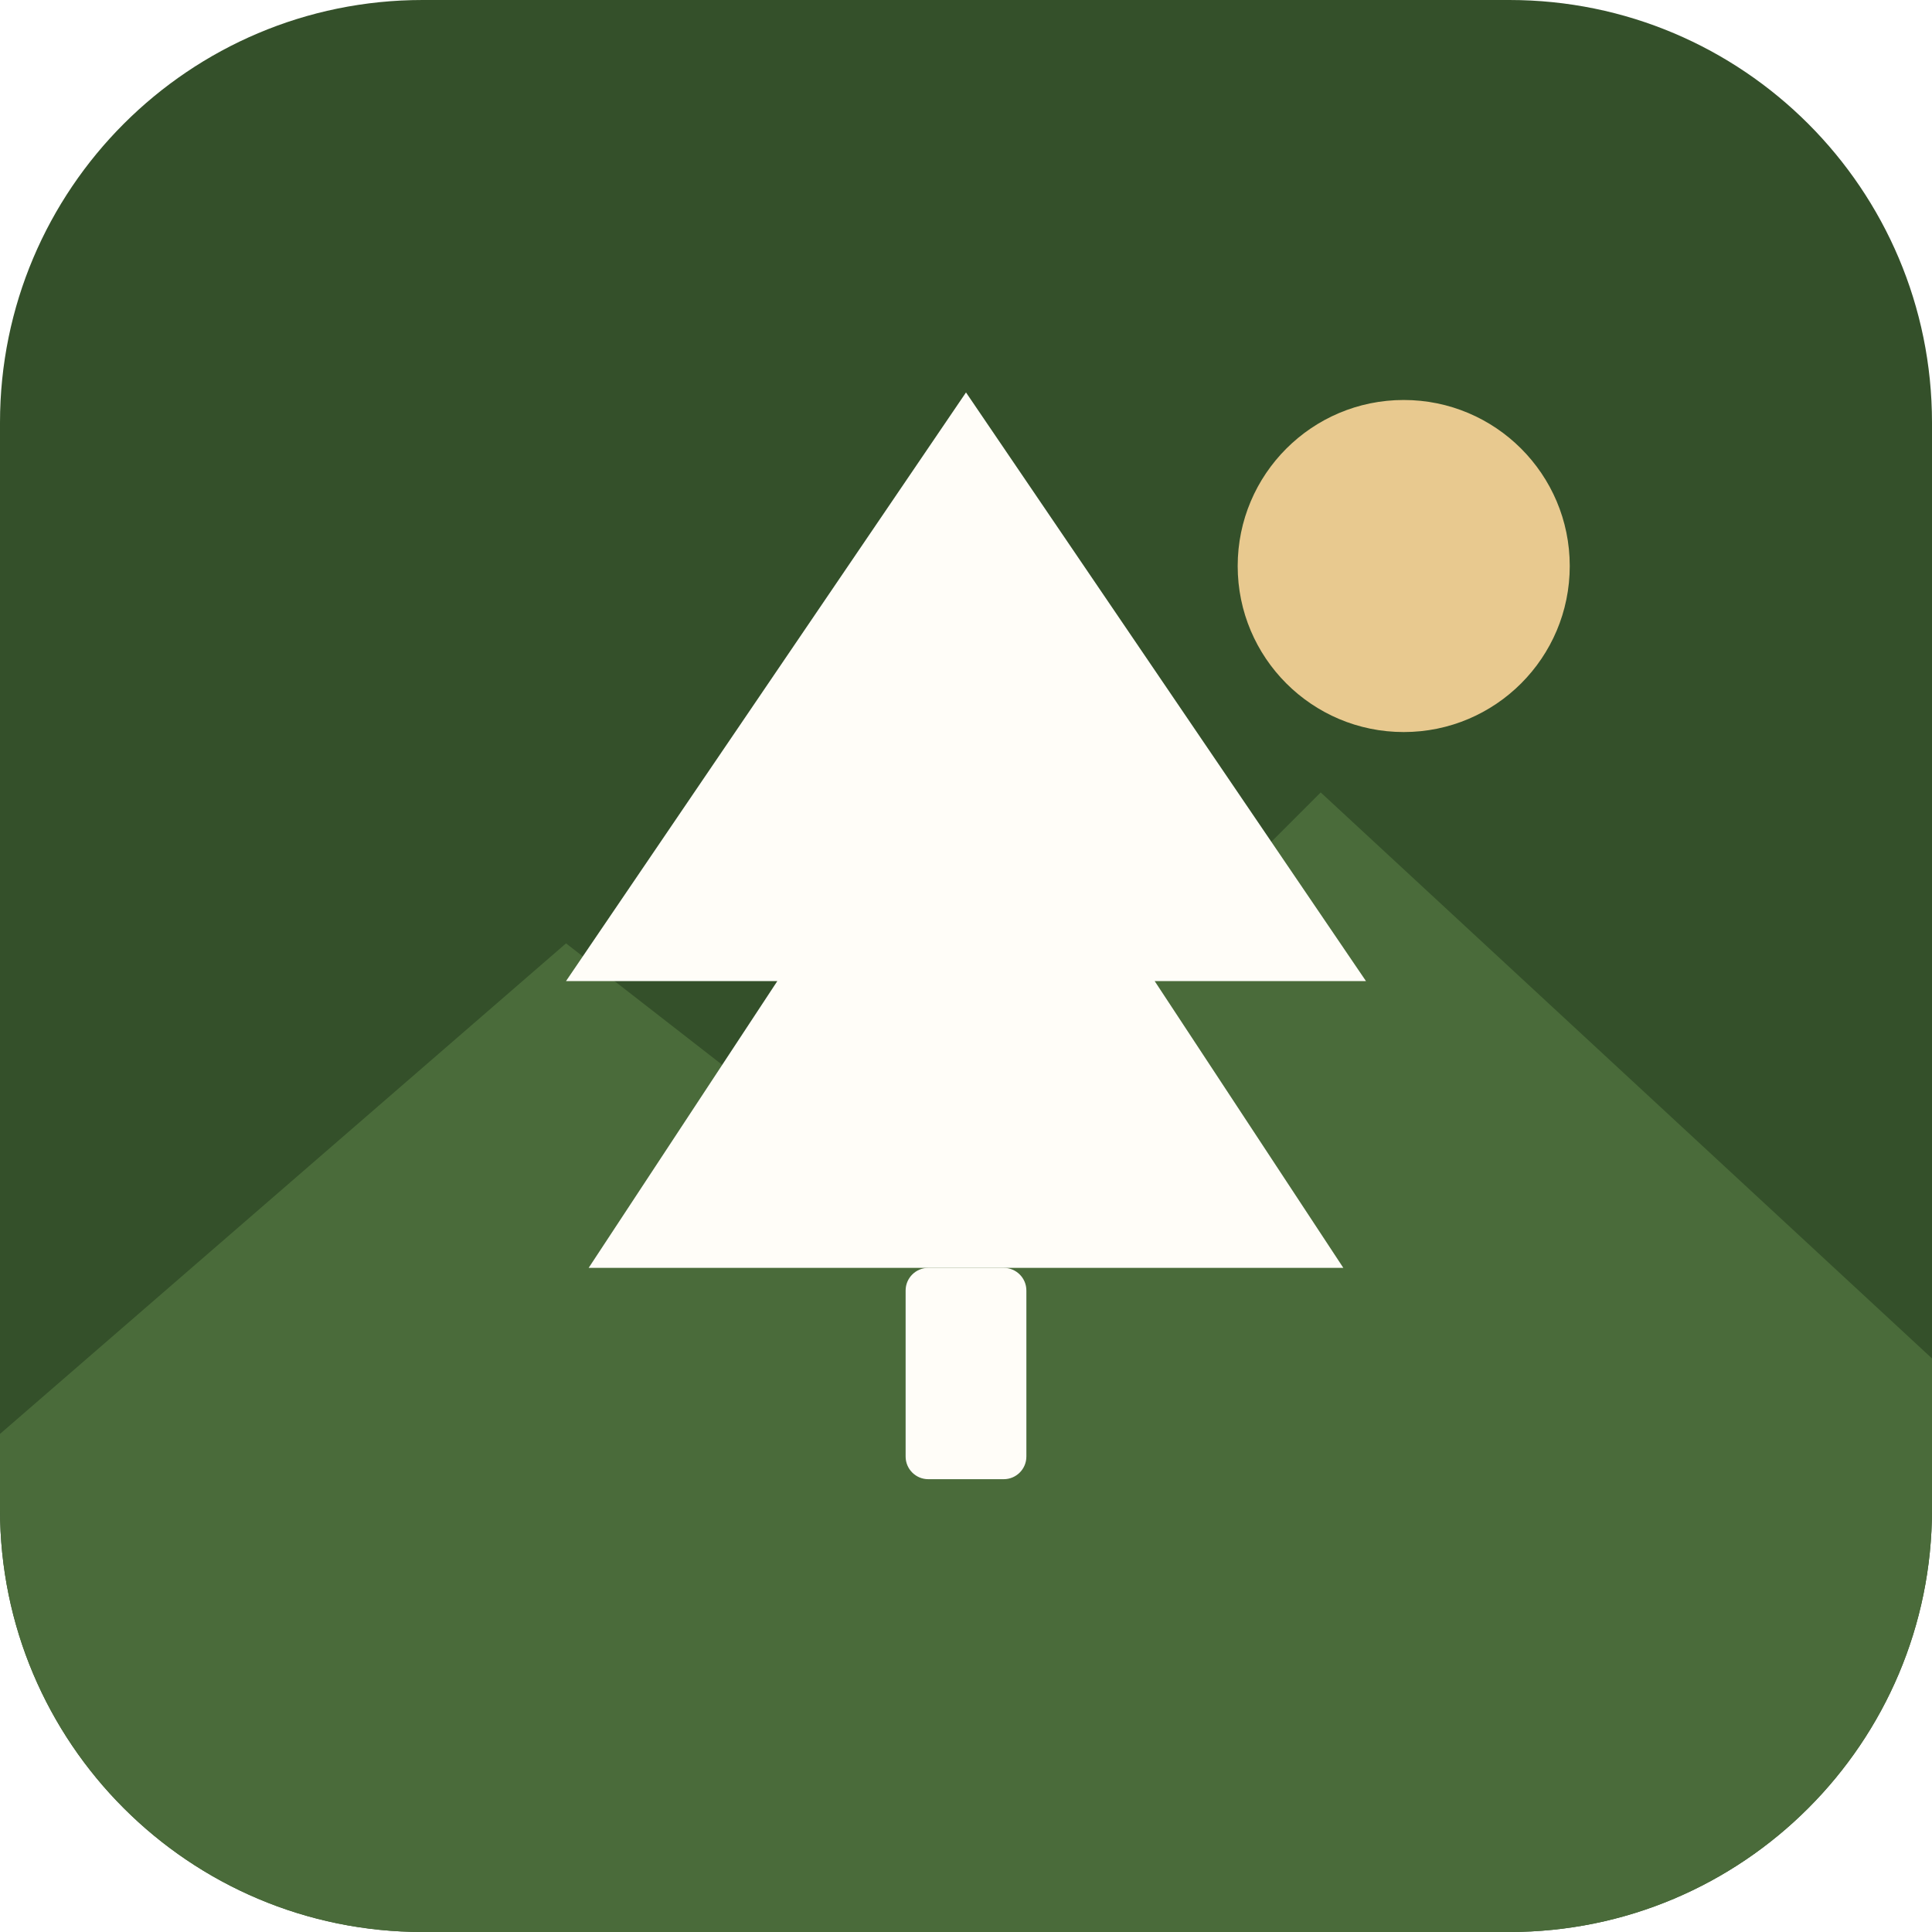
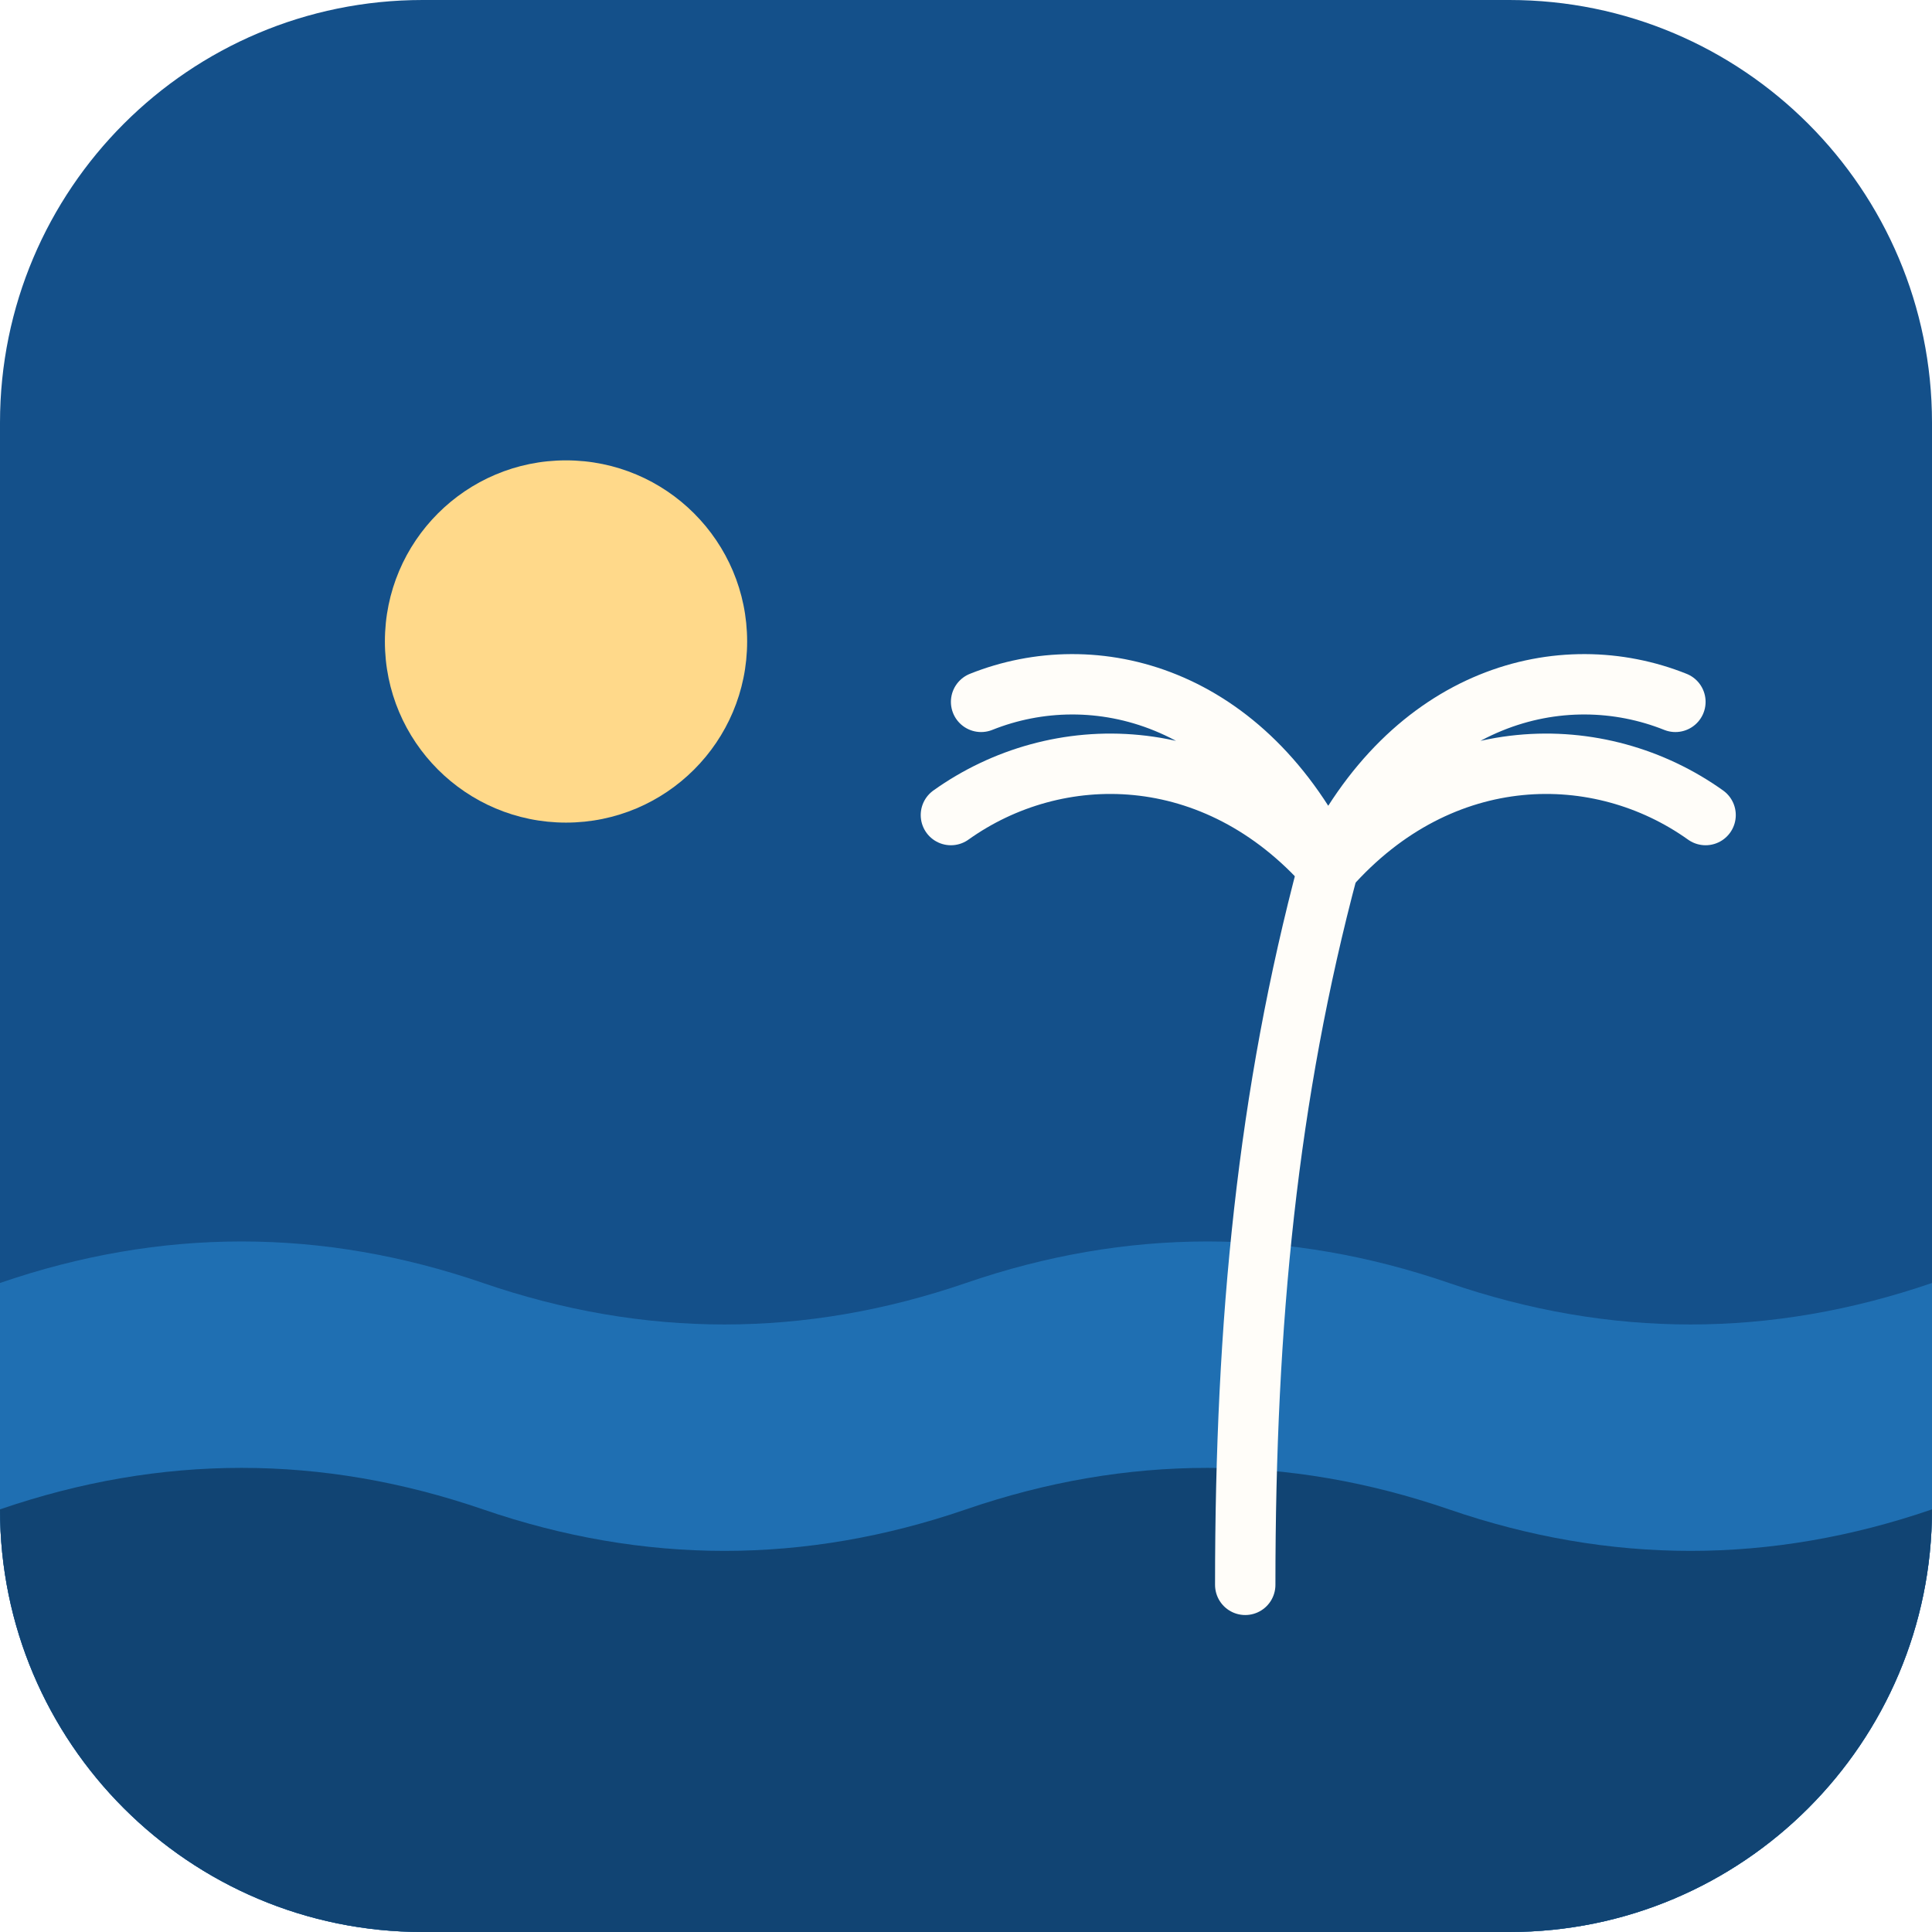
<svg xmlns="http://www.w3.org/2000/svg" viewBox="0 0 512 512">
  <defs>
    <clipPath id="r">
      <rect width="512" height="512" rx="112" />
    </clipPath>
  </defs>
  <g clip-path="url(#r)">
-     <rect width="512" height="512" fill="#34502A" />
-     <circle cx="372" cy="150" r="44" fill="#E8C98F" />
-     <path d="M0 380 150 250l90 70 110-110 162 150v252H0z" fill="#4A6B3A" />
-     <path d="M256 104 150 260h56l-50 76h200l-50-76h56z" fill="#FFFDF8" />
-     <rect x="240" y="336" width="32" height="56" rx="6" fill="#FFFDF8" />
+     <rect width="512" height="512" fill="#14508A" />
+     <circle cx="150" cy="170" r="48" fill="#FFD98A" />
+     <path d="M0 340q64-22 128 0t128 0 128 0 128 0v172H0z" fill="#1F6FB2" />
+     <path d="M0 400q64-22 128 0t128 0 128 0 128 0v112H0z" fill="#0E3A63" opacity=".8" />
+     <path d="M330 420c0-70 6-130 22-190" stroke="#FFFDF9" stroke-width="16" fill="none" stroke-linecap="round" />
+     <g stroke="#FFFDF9" stroke-width="16" fill="none" stroke-linecap="round">
+       <path d="M352 230c-30-34-72-34-100-14M352 230c30-34 72-34 100-14M352 230c-22-46-62-56-92-44M352 230c22-46 62-56 92-44" />
+     </g>
  </g>
</svg>
